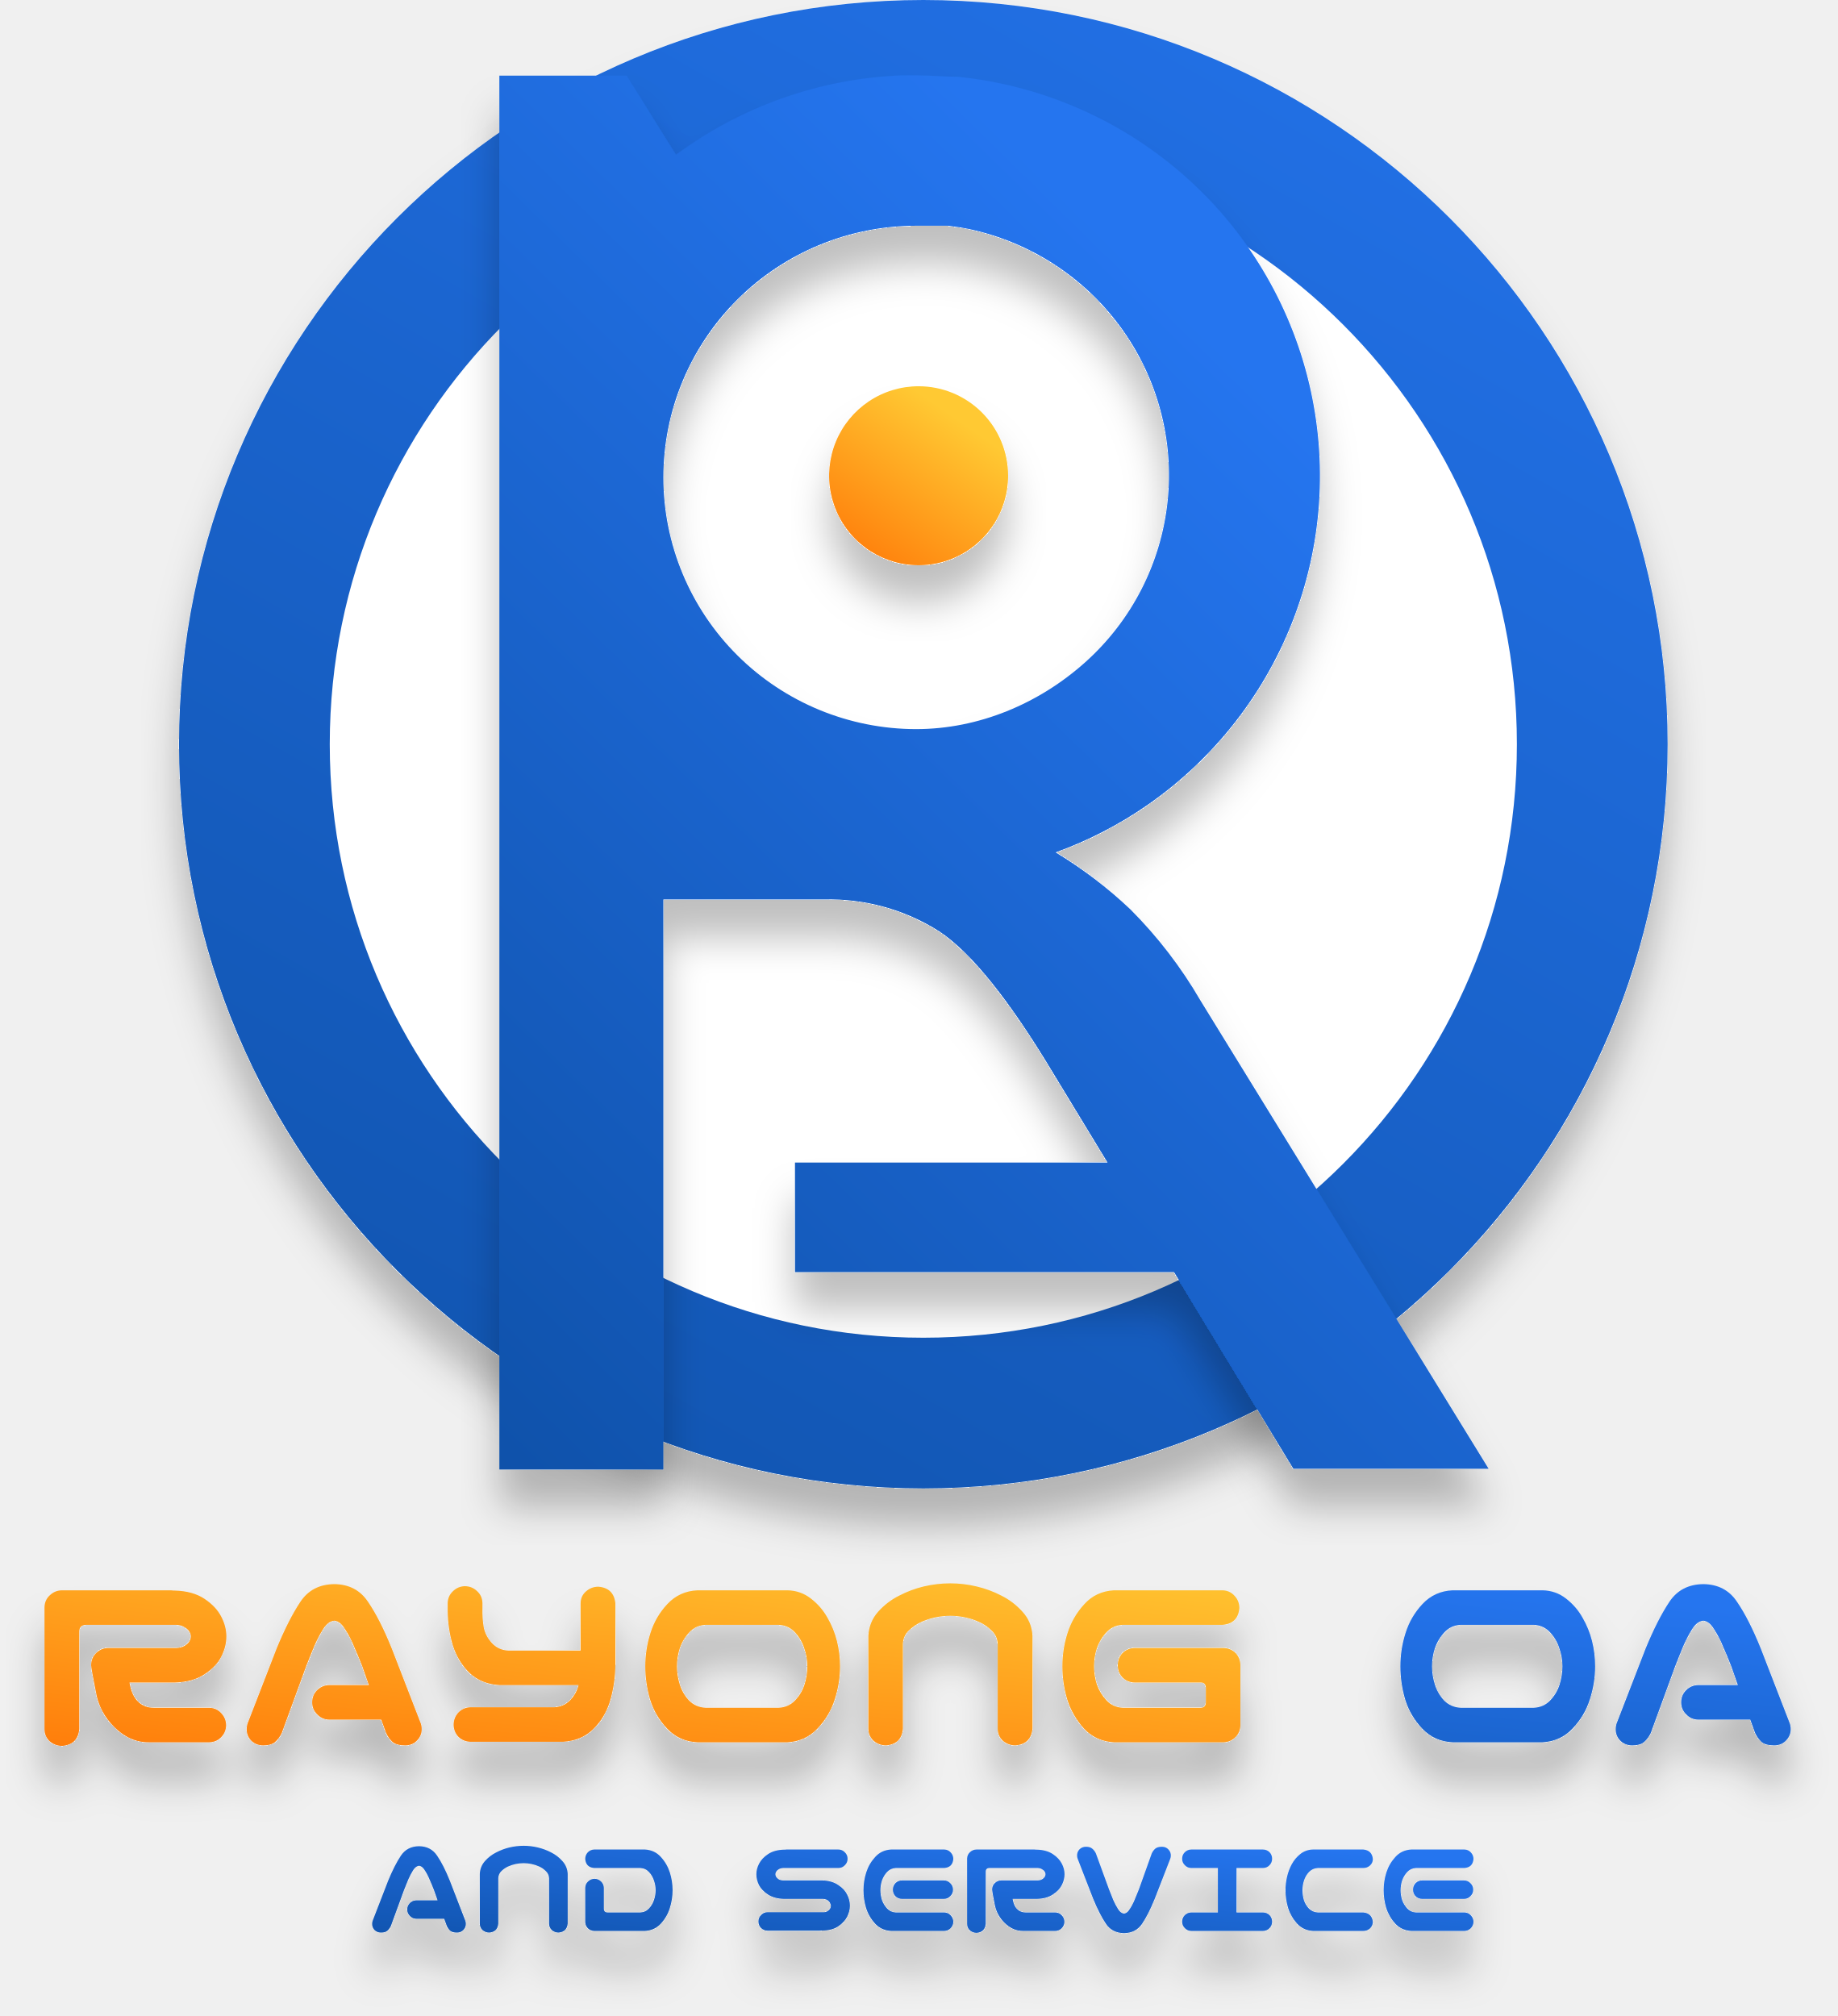
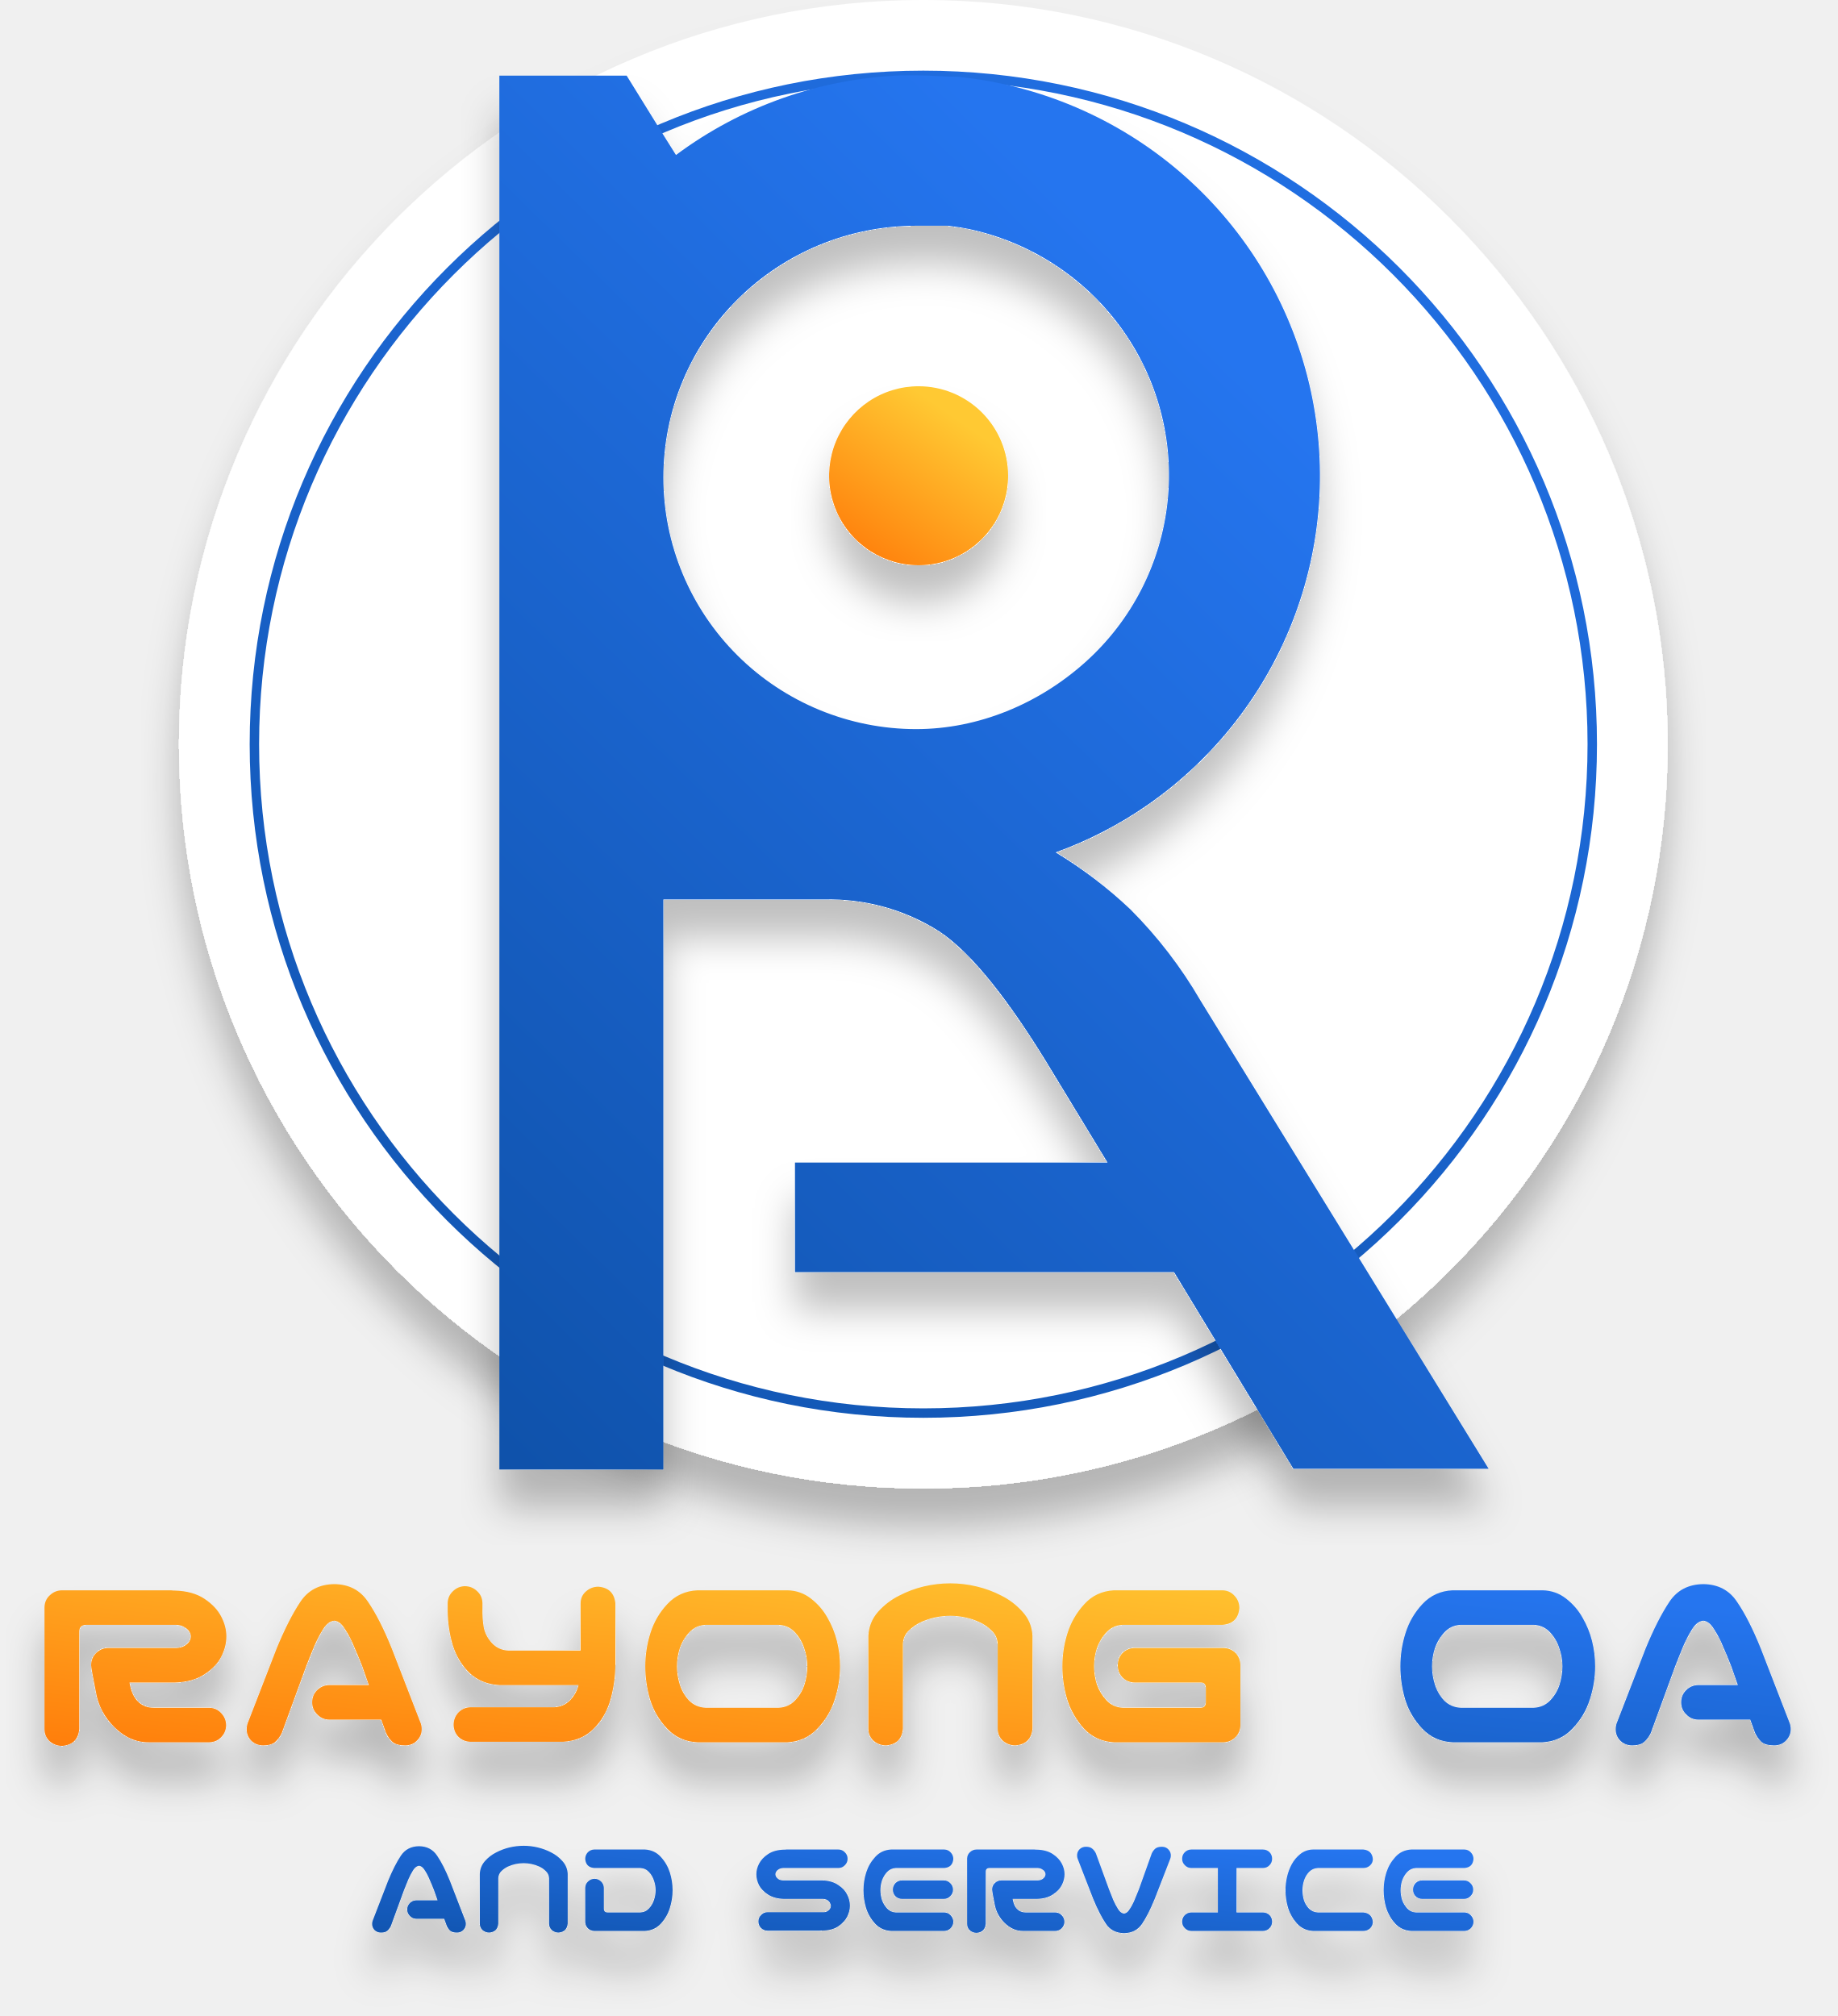
<svg xmlns="http://www.w3.org/2000/svg" width="195" height="214" viewBox="0 0 195 214" fill="none">
  <g filter="url(#filter0_d_162_35)">
    <path d="M8.414 183.551C8.305 184.645 7.703 185.237 6.609 185.328C6.099 185.328 5.652 185.164 5.27 184.836C4.905 184.49 4.723 184.061 4.723 183.551V170.59C4.741 170.079 4.932 169.66 5.297 169.332C5.661 168.986 6.099 168.812 6.609 168.812H7.949H11.312H18.066C18.176 168.812 18.285 168.822 18.395 168.84H18.559C19.835 168.876 20.883 169.168 21.703 169.715C22.523 170.262 23.116 170.891 23.48 171.602C23.845 172.294 24.027 172.996 24.027 173.707C24.027 174.436 23.845 175.156 23.48 175.867C23.134 176.56 22.542 177.18 21.703 177.727C20.883 178.273 19.835 178.565 18.559 178.602H13.746C13.892 179.513 14.193 180.188 14.648 180.625C15.086 181.062 15.642 181.281 16.316 181.281H22.223C22.733 181.299 23.152 181.491 23.48 181.855C23.827 182.22 24 182.658 24 183.168C23.982 183.66 23.799 184.079 23.453 184.426C23.125 184.754 22.715 184.927 22.223 184.945H15.824C14.475 184.964 13.254 184.435 12.16 183.359C11.066 182.284 10.401 181.008 10.164 179.531C9.836 177.891 9.672 176.97 9.672 176.77C9.672 176.259 9.845 175.831 10.191 175.484C10.556 175.12 10.993 174.938 11.504 174.938H18.723C19.069 174.919 19.352 174.846 19.57 174.719C19.807 174.573 19.98 174.418 20.09 174.254C20.199 174.072 20.254 173.889 20.254 173.707C20.254 173.525 20.199 173.352 20.09 173.188C19.98 173.005 19.807 172.85 19.57 172.723C19.352 172.577 19.069 172.495 18.723 172.477H11.312H9.125C8.651 172.495 8.414 172.732 8.414 173.188V183.551ZM33.133 180.707C33.133 180.197 33.306 179.768 33.652 179.422C34.017 179.057 34.454 178.875 34.965 178.875H39.148L38.438 176.852C38.146 176.104 37.854 175.402 37.562 174.746C37.289 174.072 36.97 173.461 36.605 172.914C36.277 172.367 35.904 172.076 35.484 172.039C35.047 172.076 34.655 172.367 34.309 172.914C33.962 173.461 33.643 174.072 33.352 174.746C33.078 175.402 32.796 176.104 32.504 176.852L29.906 183.961C29.724 184.344 29.487 184.663 29.195 184.918C28.922 185.155 28.503 185.273 27.938 185.273C27.409 185.273 26.971 185.091 26.625 184.727C26.297 184.362 26.151 183.924 26.188 183.414C26.206 183.177 26.26 182.958 26.352 182.758L29.359 174.992C30.198 172.951 31.037 171.301 31.875 170.043C32.695 168.803 33.898 168.174 35.484 168.156C37.052 168.174 38.246 168.803 39.066 170.043C39.905 171.264 40.743 172.914 41.582 174.992L44.59 182.758C44.681 182.958 44.736 183.177 44.754 183.414C44.79 183.924 44.635 184.362 44.289 184.727C43.961 185.091 43.533 185.273 43.004 185.273C42.402 185.273 41.956 185.155 41.664 184.918C41.391 184.663 41.163 184.344 40.98 183.961L40.461 182.539H34.965C34.454 182.539 34.026 182.357 33.68 181.992C33.315 181.646 33.133 181.217 33.133 180.707ZM49.32 168.375C49.831 168.375 50.268 168.548 50.633 168.895C50.997 169.223 51.189 169.642 51.207 170.152V170.672C51.189 171.419 51.234 172.112 51.344 172.75C51.471 173.37 51.763 173.926 52.219 174.418C52.675 174.91 53.249 175.174 53.941 175.211H61.625V170.207C61.625 169.697 61.807 169.277 62.172 168.949C62.555 168.603 63.001 168.43 63.512 168.43C64.606 168.521 65.207 169.113 65.316 170.207V176.551C65.316 178.009 65.116 179.385 64.715 180.68C64.35 181.828 63.749 182.803 62.91 183.605C62.09 184.389 61.042 184.818 59.766 184.891H49.922C49.43 184.872 49.01 184.699 48.664 184.371C48.336 184.025 48.163 183.605 48.145 183.113C48.145 182.603 48.309 182.165 48.637 181.801C48.983 181.436 49.411 181.245 49.922 181.227H58.836C59.529 181.19 60.103 180.926 60.559 180.434C60.978 179.978 61.26 179.458 61.406 178.875H53.012C51.736 178.802 50.678 178.374 49.84 177.59C49.02 176.788 48.427 175.812 48.062 174.664C47.716 173.516 47.534 172.294 47.516 171V170.152C47.534 169.66 47.716 169.25 48.062 168.922C48.409 168.576 48.828 168.393 49.32 168.375ZM83.582 168.812C84.512 168.831 85.341 169.122 86.07 169.688C86.799 170.253 87.383 170.927 87.82 171.711C88.276 172.495 88.613 173.324 88.832 174.199C89.051 175.074 89.16 175.967 89.16 176.879C89.16 178.082 88.969 179.267 88.586 180.434C88.221 181.582 87.611 182.603 86.754 183.496C85.915 184.389 84.858 184.872 83.582 184.945H74.039C72.763 184.891 71.697 184.417 70.84 183.523C69.983 182.63 69.372 181.6 69.008 180.434C68.662 179.267 68.488 178.082 68.488 176.879C68.488 175.676 68.671 174.5 69.035 173.352C69.4 172.185 70.001 171.155 70.84 170.262C71.697 169.35 72.763 168.867 74.039 168.812H74.559H83.062H83.582ZM82.652 181.281C83.345 181.245 83.919 180.99 84.375 180.516C84.849 180.023 85.186 179.458 85.387 178.82C85.587 178.182 85.688 177.535 85.688 176.879C85.688 176.223 85.578 175.585 85.359 174.965C85.159 174.327 84.831 173.762 84.375 173.27C83.919 172.777 83.345 172.513 82.652 172.477H74.887C74.194 172.513 73.62 172.777 73.164 173.27C72.708 173.762 72.371 174.327 72.152 174.965C71.952 175.585 71.852 176.223 71.852 176.879C71.852 177.535 71.952 178.182 72.152 178.82C72.353 179.458 72.681 180.023 73.137 180.516C73.611 180.99 74.194 181.245 74.887 181.281H82.652ZM100.863 168.074C101.811 168.074 102.741 168.184 103.652 168.402C104.582 168.621 105.466 168.949 106.305 169.387C107.143 169.806 107.882 170.371 108.52 171.082C109.176 171.793 109.531 172.641 109.586 173.625V174.773V183.496C109.477 184.59 108.875 185.182 107.781 185.273C107.271 185.273 106.824 185.109 106.441 184.781C106.077 184.435 105.895 184.007 105.895 183.496V174.473C105.858 173.908 105.639 173.443 105.238 173.078C104.855 172.695 104.418 172.395 103.926 172.176C103.452 171.957 102.951 171.793 102.422 171.684C101.911 171.574 101.392 171.52 100.863 171.52C100.335 171.52 99.806 171.574 99.277 171.684C98.767 171.793 98.266 171.957 97.773 172.176C97.299 172.395 96.862 172.695 96.461 173.078C96.078 173.443 95.868 173.908 95.832 174.473V183.496C95.741 184.59 95.148 185.182 94.055 185.273C93.544 185.273 93.098 185.109 92.715 184.781C92.35 184.435 92.168 184.007 92.168 183.496V174.773V173.625C92.223 172.641 92.569 171.793 93.207 171.082C93.845 170.371 94.583 169.806 95.422 169.387C96.26 168.949 97.135 168.621 98.047 168.402C98.977 168.184 99.915 168.074 100.863 168.074ZM118.227 168.812H129.766C130.276 168.831 130.695 169.022 131.023 169.387C131.37 169.751 131.543 170.189 131.543 170.699C131.452 171.793 130.859 172.385 129.766 172.477H119.156C118.464 172.513 117.889 172.777 117.434 173.27C116.978 173.762 116.641 174.327 116.422 174.965C116.221 175.585 116.121 176.223 116.121 176.879C116.121 177.535 116.221 178.182 116.422 178.82C116.641 179.44 116.978 179.996 117.434 180.488C117.889 180.98 118.464 181.245 119.156 181.281H127.469C127.797 181.263 127.97 181.081 127.988 180.734V179.148C127.97 178.784 127.797 178.602 127.469 178.602H120.469C119.958 178.602 119.521 178.428 119.156 178.082C118.81 177.717 118.637 177.28 118.637 176.77C118.637 176.259 118.81 175.822 119.156 175.457C119.521 175.111 119.958 174.938 120.469 174.938H129.82C130.331 174.938 130.768 175.111 131.133 175.457C131.461 175.803 131.634 176.223 131.652 176.715V176.77V183.168C131.634 183.66 131.461 184.07 131.133 184.398C130.786 184.745 130.367 184.927 129.875 184.945H118.227C116.951 184.872 115.893 184.389 115.055 183.496C114.234 182.585 113.642 181.555 113.277 180.406C112.931 179.258 112.758 178.082 112.758 176.879C112.758 175.676 112.94 174.5 113.305 173.352C113.669 172.203 114.262 171.182 115.082 170.289C115.902 169.378 116.951 168.885 118.227 168.812Z" fill="url(#paint0_linear_162_35)" />
    <path d="M163.727 168.812C164.656 168.831 165.486 169.122 166.215 169.688C166.944 170.253 167.527 170.927 167.965 171.711C168.421 172.495 168.758 173.324 168.977 174.199C169.195 175.074 169.305 175.967 169.305 176.879C169.305 178.082 169.113 179.267 168.73 180.434C168.366 181.582 167.755 182.603 166.898 183.496C166.06 184.389 165.003 184.872 163.727 184.945H154.184C152.908 184.891 151.841 184.417 150.984 183.523C150.128 182.63 149.517 181.6 149.152 180.434C148.806 179.267 148.633 178.082 148.633 176.879C148.633 175.676 148.815 174.5 149.18 173.352C149.544 172.185 150.146 171.155 150.984 170.262C151.841 169.35 152.908 168.867 154.184 168.812H154.703H163.207H163.727ZM162.797 181.281C163.49 181.245 164.064 180.99 164.52 180.516C164.993 180.023 165.331 179.458 165.531 178.82C165.732 178.182 165.832 177.535 165.832 176.879C165.832 176.223 165.723 175.585 165.504 174.965C165.303 174.327 164.975 173.762 164.52 173.27C164.064 172.777 163.49 172.513 162.797 172.477H155.031C154.339 172.513 153.764 172.777 153.309 173.27C152.853 173.762 152.516 174.327 152.297 174.965C152.096 175.585 151.996 176.223 151.996 176.879C151.996 177.535 152.096 178.182 152.297 178.82C152.497 179.458 152.826 180.023 153.281 180.516C153.755 180.99 154.339 181.245 155.031 181.281H162.797ZM178.438 180.707C178.438 180.197 178.611 179.768 178.957 179.422C179.322 179.057 179.759 178.875 180.27 178.875H184.453L183.742 176.852C183.451 176.104 183.159 175.402 182.867 174.746C182.594 174.072 182.275 173.461 181.91 172.914C181.582 172.367 181.208 172.076 180.789 172.039C180.352 172.076 179.96 172.367 179.613 172.914C179.267 173.461 178.948 174.072 178.656 174.746C178.383 175.402 178.1 176.104 177.809 176.852L175.211 183.961C175.029 184.344 174.792 184.663 174.5 184.918C174.227 185.155 173.807 185.273 173.242 185.273C172.714 185.273 172.276 185.091 171.93 184.727C171.602 184.362 171.456 183.924 171.492 183.414C171.51 183.177 171.565 182.958 171.656 182.758L174.664 174.992C175.503 172.951 176.341 171.301 177.18 170.043C178 168.803 179.203 168.174 180.789 168.156C182.357 168.174 183.551 168.803 184.371 170.043C185.21 171.264 186.048 172.914 186.887 174.992L189.895 182.758C189.986 182.958 190.04 183.177 190.059 183.414C190.095 183.924 189.94 184.362 189.594 184.727C189.266 185.091 188.837 185.273 188.309 185.273C187.707 185.273 187.26 185.155 186.969 184.918C186.695 184.663 186.467 184.344 186.285 183.961L185.766 182.539H180.27C179.759 182.539 179.331 182.357 178.984 181.992C178.62 181.646 178.438 181.217 178.438 180.707Z" fill="url(#paint1_linear_162_35)" />
  </g>
  <g filter="url(#filter1_d_162_35)">
    <path d="M43.219 202.7C43.219 202.427 43.312 202.197 43.497 202.012C43.692 201.816 43.927 201.719 44.2 201.719H46.441L46.06 200.635C45.904 200.234 45.748 199.858 45.592 199.507C45.445 199.146 45.274 198.818 45.079 198.525C44.903 198.232 44.703 198.076 44.478 198.057C44.244 198.076 44.034 198.232 43.849 198.525C43.663 198.818 43.492 199.146 43.336 199.507C43.19 199.858 43.038 200.234 42.882 200.635L41.49 204.443C41.393 204.648 41.266 204.819 41.109 204.956C40.963 205.083 40.738 205.146 40.435 205.146C40.152 205.146 39.918 205.049 39.732 204.854C39.557 204.658 39.478 204.424 39.498 204.15C39.508 204.023 39.537 203.906 39.586 203.799L41.197 199.639C41.647 198.545 42.096 197.661 42.545 196.987C42.984 196.323 43.629 195.986 44.478 195.977C45.318 195.986 45.958 196.323 46.398 196.987C46.847 197.642 47.296 198.525 47.745 199.639L49.356 203.799C49.405 203.906 49.435 204.023 49.444 204.15C49.464 204.424 49.381 204.658 49.195 204.854C49.02 205.049 48.79 205.146 48.507 205.146C48.185 205.146 47.945 205.083 47.789 204.956C47.643 204.819 47.52 204.648 47.423 204.443L47.145 203.682H44.2C43.927 203.682 43.697 203.584 43.512 203.389C43.316 203.203 43.219 202.974 43.219 202.7ZM55.582 195.933C56.09 195.933 56.588 195.991 57.076 196.108C57.574 196.226 58.048 196.401 58.497 196.636C58.946 196.86 59.342 197.163 59.684 197.544C60.035 197.925 60.226 198.379 60.255 198.906V199.521V204.194C60.196 204.78 59.874 205.098 59.288 205.146C59.015 205.146 58.775 205.059 58.57 204.883C58.375 204.697 58.277 204.468 58.277 204.194V199.36C58.258 199.058 58.141 198.809 57.926 198.613C57.721 198.408 57.486 198.247 57.223 198.13C56.969 198.013 56.7 197.925 56.417 197.866C56.144 197.808 55.865 197.778 55.582 197.778C55.299 197.778 55.016 197.808 54.732 197.866C54.459 197.925 54.19 198.013 53.927 198.13C53.673 198.247 53.438 198.408 53.224 198.613C53.019 198.809 52.906 199.058 52.887 199.36V204.194C52.838 204.78 52.52 205.098 51.935 205.146C51.661 205.146 51.422 205.059 51.217 204.883C51.022 204.697 50.924 204.468 50.924 204.194V199.521V198.906C50.953 198.379 51.139 197.925 51.48 197.544C51.822 197.163 52.218 196.86 52.667 196.636C53.116 196.401 53.585 196.226 54.073 196.108C54.571 195.991 55.074 195.933 55.582 195.933ZM68.458 196.328C69.142 196.367 69.703 196.631 70.143 197.119C70.582 197.598 70.899 198.145 71.095 198.76C71.29 199.375 71.388 200.005 71.388 200.649C71.388 201.294 71.29 201.924 71.095 202.539C70.909 203.154 70.592 203.706 70.143 204.194C69.703 204.673 69.142 204.932 68.458 204.971H63.067C62.804 204.961 62.579 204.868 62.394 204.692C62.218 204.507 62.125 204.282 62.115 204.019V200.386C62.125 200.112 62.227 199.888 62.423 199.712C62.618 199.526 62.852 199.434 63.126 199.434C63.39 199.443 63.614 199.541 63.8 199.727C63.985 199.902 64.083 200.122 64.093 200.386V202.612C64.093 202.876 64.23 203.008 64.503 203.008H67.96C68.331 202.988 68.639 202.847 68.883 202.583C69.127 202.319 69.303 202.021 69.41 201.689C69.527 201.348 69.586 201.001 69.586 200.649C69.586 200.298 69.527 199.956 69.41 199.624C69.303 199.282 69.127 198.979 68.883 198.716C68.639 198.452 68.331 198.311 67.96 198.291H63.067C62.481 198.242 62.164 197.925 62.115 197.339C62.115 197.065 62.203 196.831 62.379 196.636C62.565 196.44 62.794 196.338 63.067 196.328H68.458ZM89.962 197.31C89.962 197.583 89.864 197.812 89.669 197.998C89.483 198.193 89.254 198.291 88.981 198.291H83.121C82.936 198.301 82.779 198.345 82.652 198.423C82.535 198.491 82.447 198.574 82.389 198.672C82.33 198.76 82.301 198.853 82.301 198.95C82.301 199.048 82.33 199.146 82.389 199.243C82.447 199.331 82.535 199.414 82.652 199.492C82.779 199.561 82.936 199.6 83.121 199.609H87.281C87.965 199.629 88.526 199.79 88.966 200.093C89.415 200.386 89.732 200.728 89.918 201.118C90.113 201.499 90.211 201.89 90.211 202.29C90.211 202.681 90.113 203.071 89.918 203.462C89.723 203.843 89.405 204.185 88.966 204.487C88.526 204.78 87.965 204.927 87.281 204.927H87.193C87.135 204.937 87.076 204.941 87.018 204.941H81.481C81.207 204.941 80.973 204.849 80.777 204.663C80.592 204.468 80.499 204.233 80.499 203.96C80.499 203.687 80.597 203.457 80.792 203.271C80.978 203.076 81.207 202.979 81.481 202.979H87.369C87.555 202.988 87.706 202.954 87.823 202.876C87.95 202.798 88.043 202.71 88.102 202.612C88.16 202.505 88.189 202.397 88.189 202.29C88.189 202.222 88.16 202.129 88.102 202.012C88.043 201.885 87.95 201.782 87.823 201.704C87.706 201.626 87.555 201.582 87.369 201.572H83.209C82.525 201.553 81.959 201.396 81.51 201.104C81.07 200.811 80.753 200.479 80.558 200.107C80.372 199.727 80.279 199.341 80.279 198.95C80.279 198.569 80.377 198.193 80.572 197.822C80.768 197.441 81.085 197.104 81.524 196.812C81.964 196.519 82.525 196.362 83.209 196.343H83.297C83.356 196.333 83.414 196.328 83.473 196.328H88.981C89.254 196.328 89.483 196.426 89.669 196.621C89.864 196.807 89.962 197.036 89.962 197.31ZM94.576 196.328H95.25H100.23C100.504 196.338 100.729 196.44 100.904 196.636C101.09 196.831 101.183 197.065 101.183 197.339C101.134 197.925 100.816 198.242 100.23 198.291H95.074C94.703 198.311 94.395 198.452 94.151 198.716C93.907 198.979 93.727 199.282 93.609 199.624C93.502 199.956 93.448 200.298 93.448 200.649C93.448 201.001 93.502 201.348 93.609 201.689C93.727 202.021 93.907 202.319 94.151 202.583C94.395 202.847 94.703 202.988 95.074 203.008H100.23C100.504 203.018 100.729 203.12 100.904 203.315C101.09 203.511 101.183 203.745 101.183 204.019C101.173 204.282 101.075 204.507 100.89 204.692C100.714 204.868 100.494 204.961 100.23 204.971H94.855H94.576C93.893 204.932 93.326 204.673 92.877 204.194C92.438 203.706 92.12 203.154 91.925 202.539C91.739 201.924 91.647 201.294 91.647 200.649C91.647 200.005 91.744 199.375 91.939 198.76C92.135 198.145 92.452 197.598 92.892 197.119C93.331 196.631 93.893 196.367 94.576 196.328ZM101.153 200.591C101.153 200.864 101.056 201.094 100.86 201.279C100.675 201.475 100.445 201.572 100.172 201.572H95.748C95.475 201.572 95.24 201.479 95.045 201.294C94.859 201.099 94.767 200.864 94.767 200.591C94.767 200.317 94.859 200.083 95.045 199.888C95.24 199.702 95.475 199.609 95.748 199.609H100.172C100.445 199.609 100.675 199.707 100.86 199.902C101.056 200.088 101.153 200.317 101.153 200.591ZM104.625 204.224C104.566 204.81 104.244 205.127 103.658 205.176C103.385 205.176 103.146 205.088 102.94 204.912C102.745 204.727 102.647 204.497 102.647 204.224V197.28C102.657 197.007 102.76 196.782 102.955 196.606C103.15 196.421 103.385 196.328 103.658 196.328H104.376H106.178H109.796C109.854 196.328 109.913 196.333 109.972 196.343H110.06C110.743 196.362 111.305 196.519 111.744 196.812C112.184 197.104 112.501 197.441 112.696 197.822C112.892 198.193 112.989 198.569 112.989 198.95C112.989 199.341 112.892 199.727 112.696 200.107C112.511 200.479 112.193 200.811 111.744 201.104C111.305 201.396 110.743 201.553 110.06 201.572H107.481C107.56 202.061 107.721 202.422 107.965 202.656C108.199 202.891 108.497 203.008 108.858 203.008H112.022C112.296 203.018 112.521 203.12 112.696 203.315C112.882 203.511 112.975 203.745 112.975 204.019C112.965 204.282 112.867 204.507 112.682 204.692C112.506 204.868 112.286 204.961 112.022 204.971H108.595C107.872 204.98 107.218 204.697 106.632 204.121C106.046 203.545 105.689 202.861 105.562 202.07C105.387 201.191 105.299 200.698 105.299 200.591C105.299 200.317 105.392 200.088 105.577 199.902C105.772 199.707 106.007 199.609 106.28 199.609H110.147C110.333 199.6 110.484 199.561 110.602 199.492C110.729 199.414 110.821 199.331 110.88 199.243C110.938 199.146 110.968 199.048 110.968 198.95C110.968 198.853 110.938 198.76 110.88 198.672C110.821 198.574 110.729 198.491 110.602 198.423C110.484 198.345 110.333 198.301 110.147 198.291H106.178H105.006C104.752 198.301 104.625 198.428 104.625 198.672V204.224ZM117.369 204.194C116.92 203.521 116.471 202.637 116.021 201.543L114.41 197.383C114.361 197.275 114.332 197.158 114.322 197.031C114.303 196.758 114.381 196.523 114.557 196.328C114.742 196.133 114.977 196.035 115.26 196.035C115.562 196.035 115.787 196.104 115.934 196.24C116.09 196.367 116.217 196.533 116.314 196.738L117.706 200.547C117.862 200.947 118.014 201.328 118.16 201.689C118.316 202.041 118.487 202.363 118.673 202.656C118.858 202.949 119.068 203.105 119.303 203.125C119.527 203.105 119.728 202.949 119.903 202.656C120.099 202.363 120.27 202.041 120.416 201.689C120.572 201.328 120.729 200.947 120.885 200.547L122.247 196.738C122.345 196.533 122.467 196.367 122.613 196.24C122.77 196.104 123.009 196.035 123.331 196.035C123.614 196.035 123.844 196.133 124.02 196.328C124.205 196.523 124.288 196.758 124.269 197.031C124.259 197.158 124.229 197.275 124.181 197.383L122.569 201.543C122.12 202.656 121.671 203.545 121.222 204.209C120.782 204.863 120.143 205.195 119.303 205.205C118.453 205.195 117.809 204.858 117.369 204.194ZM125.47 203.989C125.47 203.716 125.562 203.486 125.748 203.301C125.943 203.105 126.178 203.008 126.451 203.008H129.264V198.291H126.451C126.178 198.291 125.948 198.193 125.763 197.998C125.567 197.812 125.47 197.583 125.47 197.31C125.47 197.036 125.562 196.807 125.748 196.621C125.943 196.426 126.178 196.328 126.451 196.328H134.039C134.312 196.328 134.547 196.421 134.742 196.606C134.928 196.802 135.021 197.036 135.021 197.31C135.021 197.583 134.923 197.817 134.728 198.013C134.542 198.198 134.312 198.291 134.039 198.291H131.241V203.008H134.039C134.312 203.008 134.547 203.101 134.742 203.286C134.928 203.481 135.021 203.716 135.021 203.989C135.021 204.263 134.923 204.497 134.728 204.692C134.542 204.878 134.312 204.971 134.039 204.971H126.451C126.178 204.971 125.948 204.873 125.763 204.678C125.567 204.492 125.47 204.263 125.47 203.989ZM139.869 198.291C139.498 198.311 139.186 198.452 138.932 198.716C138.688 198.979 138.512 199.282 138.404 199.624C138.297 199.956 138.243 200.298 138.243 200.649C138.243 201.001 138.292 201.348 138.39 201.689C138.497 202.031 138.678 202.334 138.932 202.598C139.186 202.852 139.498 202.988 139.869 203.008H144.703C145.318 203.066 145.655 203.403 145.714 204.019C145.704 204.292 145.602 204.521 145.406 204.707C145.211 204.883 144.977 204.971 144.703 204.971H140.03H139.356C138.673 204.932 138.111 204.673 137.672 204.194C137.232 203.706 136.915 203.154 136.72 202.539C136.534 201.924 136.441 201.294 136.441 200.649C136.441 200.171 136.495 199.697 136.603 199.229C136.71 198.76 136.876 198.315 137.101 197.896C137.335 197.466 137.643 197.1 138.023 196.797C138.414 196.494 138.858 196.338 139.356 196.328H139.635H144.703C145.318 196.387 145.655 196.724 145.714 197.339C145.714 197.612 145.611 197.842 145.406 198.027C145.211 198.203 144.977 198.291 144.703 198.291H139.869ZM149.786 196.328H150.46H155.44C155.714 196.338 155.938 196.44 156.114 196.636C156.3 196.831 156.393 197.065 156.393 197.339C156.344 197.925 156.026 198.242 155.44 198.291H150.284C149.913 198.311 149.605 198.452 149.361 198.716C149.117 198.979 148.937 199.282 148.819 199.624C148.712 199.956 148.658 200.298 148.658 200.649C148.658 201.001 148.712 201.348 148.819 201.689C148.937 202.021 149.117 202.319 149.361 202.583C149.605 202.847 149.913 202.988 150.284 203.008H155.44C155.714 203.018 155.938 203.12 156.114 203.315C156.3 203.511 156.393 203.745 156.393 204.019C156.383 204.282 156.285 204.507 156.1 204.692C155.924 204.868 155.704 204.961 155.44 204.971H150.064H149.786C149.103 204.932 148.536 204.673 148.087 204.194C147.647 203.706 147.33 203.154 147.135 202.539C146.949 201.924 146.856 201.294 146.856 200.649C146.856 200.005 146.954 199.375 147.149 198.76C147.345 198.145 147.662 197.598 148.102 197.119C148.541 196.631 149.103 196.367 149.786 196.328ZM156.363 200.591C156.363 200.864 156.266 201.094 156.07 201.279C155.885 201.475 155.655 201.572 155.382 201.572H150.958C150.685 201.572 150.45 201.479 150.255 201.294C150.069 201.099 149.977 200.864 149.977 200.591C149.977 200.317 150.069 200.083 150.255 199.888C150.45 199.702 150.685 199.609 150.958 199.609H155.382C155.655 199.609 155.885 199.707 156.07 199.902C156.266 200.088 156.363 200.317 156.363 200.591Z" fill="url(#paint2_linear_162_35)" />
  </g>
  <g filter="url(#filter2_d_162_35)">
    <circle cx="98" cy="79" r="79" fill="white" />
-     <circle cx="98" cy="79" r="71" stroke="url(#paint3_linear_162_35)" stroke-width="16" />
+     <circle cx="98" cy="79" r="71" stroke="url(#paint3_linear_162_35)" strokeWidth="16" />
  </g>
  <g filter="url(#filter3_d_162_35)">
    <path d="M97.5 41C95.621 41 93.784 41.557 92.222 42.601C90.66 43.645 89.442 45.129 88.723 46.864C88.004 48.6 87.816 50.511 88.183 52.353C88.549 54.196 89.454 55.889 90.782 57.218C92.111 58.546 93.804 59.451 95.647 59.818C97.489 60.184 99.4 59.996 101.135 59.277C102.871 58.558 104.355 57.34 105.399 55.778C106.443 54.216 107 52.379 107 50.5C107 49.252 106.754 48.017 106.277 46.864C105.799 45.712 105.1 44.665 104.217 43.782C103.335 42.9 102.288 42.201 101.135 41.723C99.983 41.246 98.748 41 97.5 41Z" fill="url(#paint4_linear_162_35)" />
  </g>
  <g filter="url(#filter4_d_162_35)">
    <path d="M127.413 106.202C125.366 102.676 122.87 99.429 119.987 96.54C117.565 94.243 114.902 92.212 112.044 90.481C115.496 89.234 118.77 87.543 121.783 85.453C128.948 80.481 134.412 73.445 137.442 65.291C140.472 57.137 140.922 48.256 138.732 39.84C136.542 31.424 131.816 23.877 125.19 18.212C118.564 12.548 110.355 9.037 101.665 8.151C100.235 8.151 98.774 8 97.313 8H95.73C87.06 8.33 78.695 11.278 71.748 16.451L70.378 14.27L69.252 12.453L66.513 8.03H53V22.721V156H70.409V95.479H87.483C91.786 95.372 96.024 96.542 99.657 98.842C103.065 101.083 107.113 106.111 111.83 113.987L117.552 123.407H84.378V135.039H124.613L137.274 155.909H158L127.413 106.202ZM97.252 77.396C90.133 77.396 83.305 74.581 78.271 69.571C73.237 64.561 70.409 57.765 70.409 50.679C70.409 43.594 73.237 36.798 78.271 31.788C83.305 26.778 90.133 23.963 97.252 23.963C97.983 23.963 98.652 23.963 99.352 23.963H100.631L101.939 24.145L102.913 24.327C109.385 25.722 115.111 29.45 118.989 34.793C122.867 40.136 124.623 46.717 123.921 53.27C123.219 59.824 120.107 65.889 115.184 70.297C110.261 74.706 103.875 77.39 97.252 77.396Z" fill="url(#paint5_linear_162_35)" />
  </g>
  <defs>
    <filter id="filter0_d_162_35" x="0.723" y="168.074" width="193.391" height="25.254" filterUnits="userSpaceOnUse" color-interpolation-filters="sRGB">
      <feFlood flood-opacity="0" result="BackgroundImageFix" />
      <feColorMatrix in="SourceAlpha" type="matrix" values="0 0 0 0 0 0 0 0 0 0 0 0 0 0 0 0 0 0 127 0" result="hardAlpha" />
      <feOffset dy="4" />
      <feGaussianBlur stdDeviation="2" />
      <feComposite in2="hardAlpha" operator="out" />
      <feColorMatrix type="matrix" values="0 0 0 0 0 0 0 0 0 0 0 0 0 0 0 0 0 0 0.25 0" />
      <feBlend mode="normal" in2="BackgroundImageFix" result="effect1_dropShadow_162_35" />
      <feBlend mode="normal" in="SourceGraphic" in2="effect1_dropShadow_162_35" result="shape" />
    </filter>
    <filter id="filter1_d_162_35" x="35.469" y="195.933" width="124.924" height="17.273" filterUnits="userSpaceOnUse" color-interpolation-filters="sRGB">
      <feFlood flood-opacity="0" result="BackgroundImageFix" />
      <feColorMatrix in="SourceAlpha" type="matrix" values="0 0 0 0 0 0 0 0 0 0 0 0 0 0 0 0 0 0 127 0" result="hardAlpha" />
      <feOffset dy="4" />
      <feGaussianBlur stdDeviation="2" />
      <feComposite in2="hardAlpha" operator="out" />
      <feColorMatrix type="matrix" values="0 0 0 0 0 0 0 0 0 0 0 0 0 0 0 0 0 0 0.25 0" />
      <feBlend mode="normal" in2="BackgroundImageFix" result="effect1_dropShadow_162_35" />
      <feBlend mode="normal" in="SourceGraphic" in2="effect1_dropShadow_162_35" result="shape" />
    </filter>
    <filter id="filter2_d_162_35" x="15" y="0" width="166" height="166" filterUnits="userSpaceOnUse" color-interpolation-filters="sRGB">
      <feFlood flood-opacity="0" result="BackgroundImageFix" />
      <feColorMatrix in="SourceAlpha" type="matrix" values="0 0 0 0 0 0 0 0 0 0 0 0 0 0 0 0 0 0 127 0" result="hardAlpha" />
      <feOffset dy="4" />
      <feGaussianBlur stdDeviation="2" />
      <feComposite in2="hardAlpha" operator="out" />
      <feColorMatrix type="matrix" values="0 0 0 0 0 0 0 0 0 0 0 0 0 0 0 0 0 0 0.25 0" />
      <feBlend mode="normal" in2="BackgroundImageFix" result="effect1_dropShadow_162_35" />
      <feBlend mode="normal" in="SourceGraphic" in2="effect1_dropShadow_162_35" result="shape" />
    </filter>
    <filter id="filter3_d_162_35" x="84" y="41" width="27" height="27" filterUnits="userSpaceOnUse" color-interpolation-filters="sRGB">
      <feFlood flood-opacity="0" result="BackgroundImageFix" />
      <feColorMatrix in="SourceAlpha" type="matrix" values="0 0 0 0 0 0 0 0 0 0 0 0 0 0 0 0 0 0 127 0" result="hardAlpha" />
      <feOffset dy="4" />
      <feGaussianBlur stdDeviation="2" />
      <feComposite in2="hardAlpha" operator="out" />
      <feColorMatrix type="matrix" values="0 0 0 0 0 0 0 0 0 0 0 0 0 0 0 0 0 0 0.25 0" />
      <feBlend mode="normal" in2="BackgroundImageFix" result="effect1_dropShadow_162_35" />
      <feBlend mode="normal" in="SourceGraphic" in2="effect1_dropShadow_162_35" result="shape" />
    </filter>
    <filter id="filter4_d_162_35" x="49" y="8" width="113" height="156" filterUnits="userSpaceOnUse" color-interpolation-filters="sRGB">
      <feFlood flood-opacity="0" result="BackgroundImageFix" />
      <feColorMatrix in="SourceAlpha" type="matrix" values="0 0 0 0 0 0 0 0 0 0 0 0 0 0 0 0 0 0 127 0" result="hardAlpha" />
      <feOffset dy="4" />
      <feGaussianBlur stdDeviation="2" />
      <feComposite in2="hardAlpha" operator="out" />
      <feColorMatrix type="matrix" values="0 0 0 0 0 0 0 0 0 0 0 0 0 0 0 0 0 0 0.25 0" />
      <feBlend mode="normal" in2="BackgroundImageFix" result="effect1_dropShadow_162_35" />
      <feBlend mode="normal" in="SourceGraphic" in2="effect1_dropShadow_162_35" result="shape" />
    </filter>
    <linearGradient id="paint0_linear_162_35" x1="-23.1" y1="191.081" x2="-16.367" y2="125.735" gradientUnits="userSpaceOnUse">
      <stop stop-color="#FF6A00" />
      <stop offset="0.63" stop-color="#FFC933" />
    </linearGradient>
    <linearGradient id="paint1_linear_162_35" x1="-23.1" y1="191.081" x2="-16.367" y2="125.735" gradientUnits="userSpaceOnUse">
      <stop stop-color="#0C4DA1" />
      <stop offset="0.63" stop-color="#2575EF" />
    </linearGradient>
    <linearGradient id="paint2_linear_162_35" x1="22.705" y1="208.115" x2="25.808" y2="173.011" gradientUnits="userSpaceOnUse">
      <stop stop-color="#0C4DA1" />
      <stop offset="0.63" stop-color="#2575EF" />
    </linearGradient>
    <linearGradient id="paint3_linear_162_35" x1="177" y1="-12.277" x2="48.358" y2="213.514" gradientUnits="userSpaceOnUse">
      <stop stop-color="#2575EF" />
      <stop offset="1" stop-color="#0C4DA1" />
    </linearGradient>
    <linearGradient id="paint4_linear_162_35" x1="85.376" y1="61.412" x2="106.383" y2="31.209" gradientUnits="userSpaceOnUse">
      <stop stop-color="#FF6A00" />
      <stop offset="0.63" stop-color="#FFC933" />
    </linearGradient>
    <linearGradient id="paint5_linear_162_35" x1="38.5" y1="167" x2="213" y2="-11" gradientUnits="userSpaceOnUse">
      <stop stop-color="#0C4DA1" />
      <stop offset="0.63" stop-color="#2575EF" />
    </linearGradient>
  </defs>
</svg>
